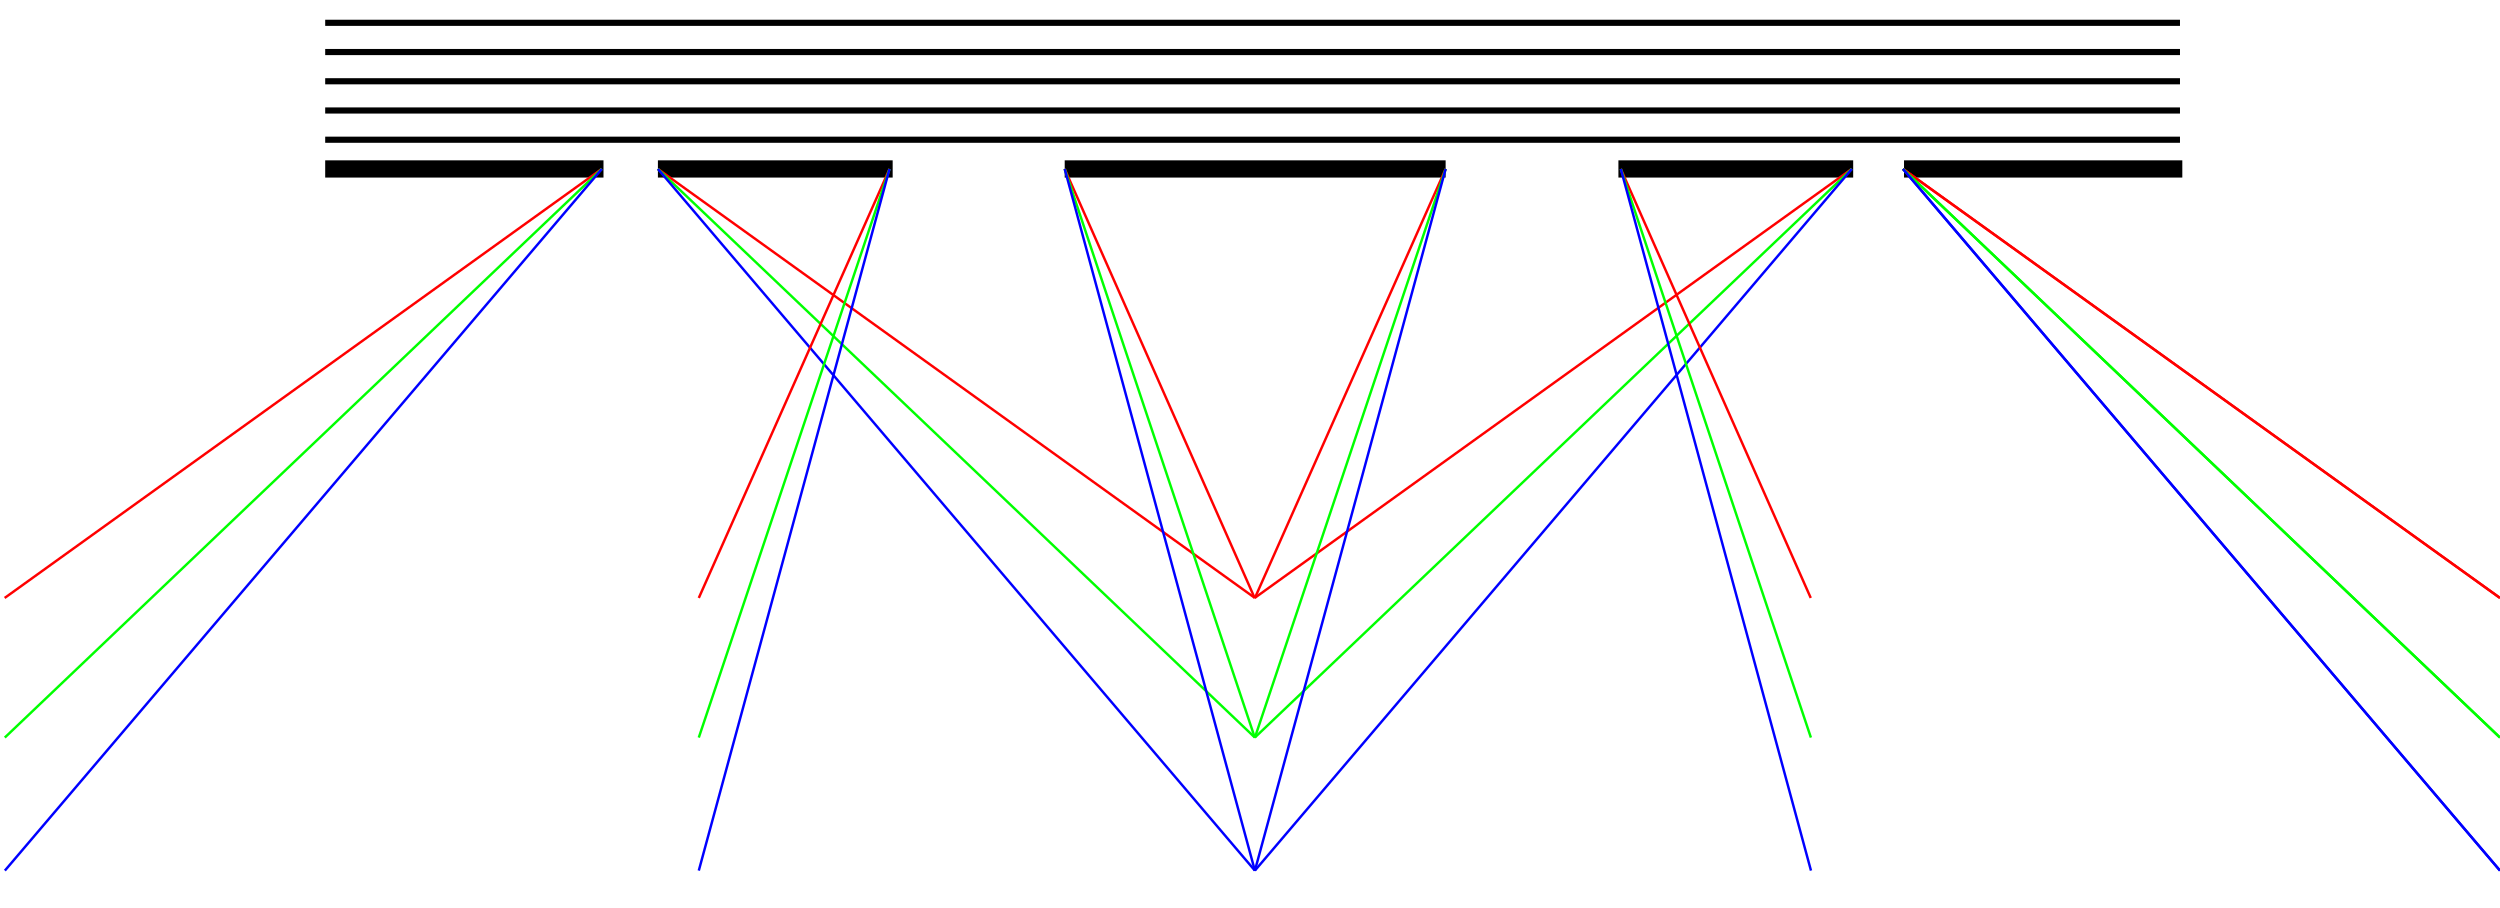
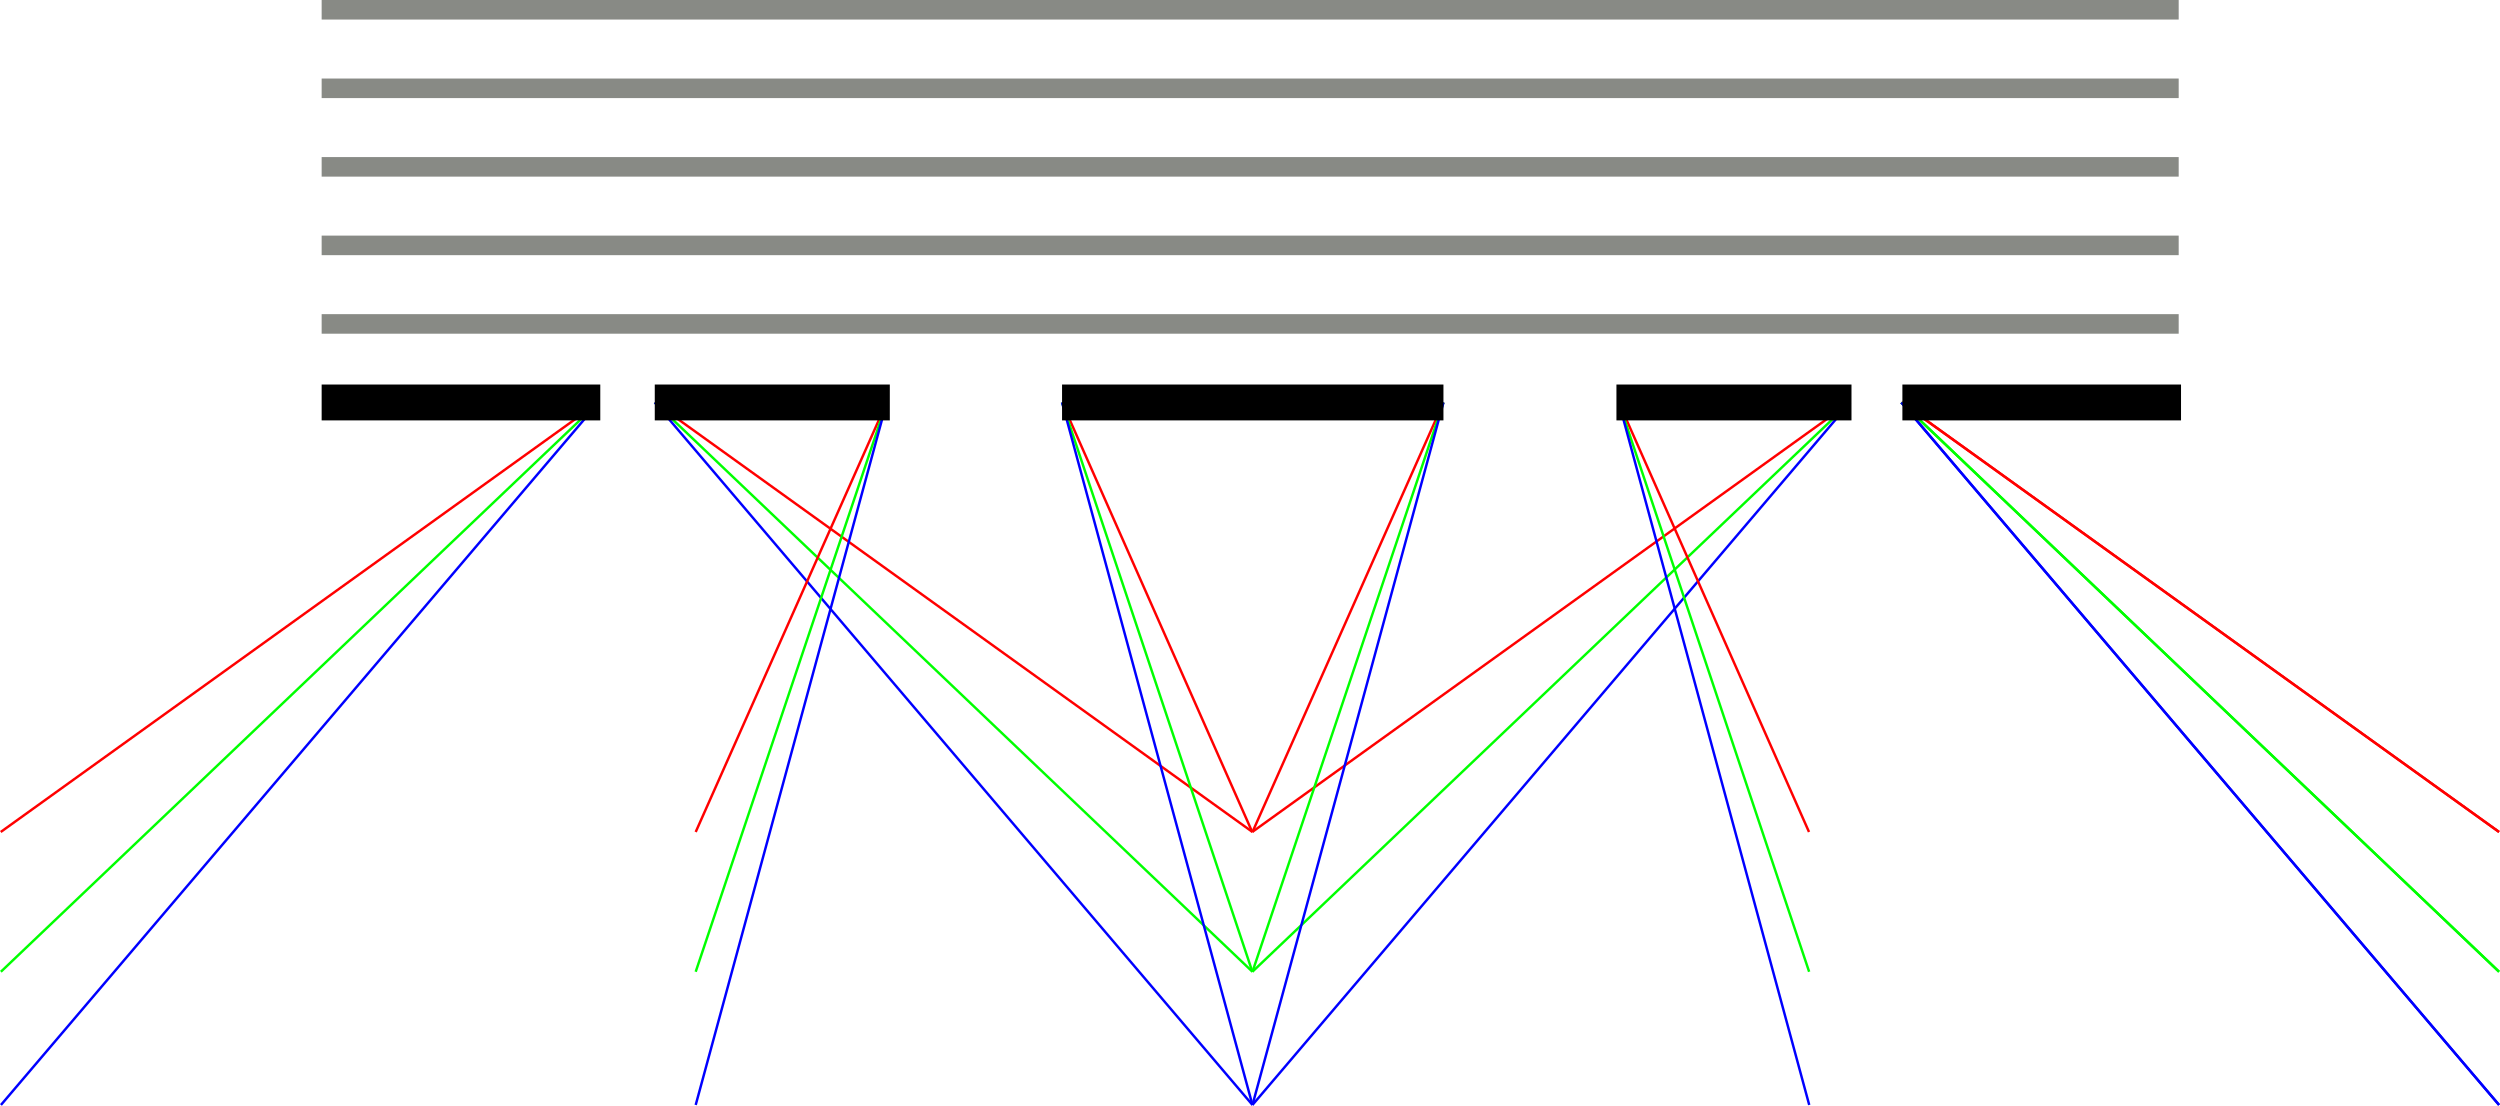
- <svg xmlns="http://www.w3.org/2000/svg" version="1.1" id="svg2" width="1016" height="369" viewBox="0 0 1016 369">
+ <svg xmlns="http://www.w3.org/2000/svg" version="1.1" id="svg2" width="1014.769" height="448.833" viewBox="0 0 1014.769 448.833">
  <defs id="defs6">
    </defs>
-   <path style="fill:none;stroke:#000000;stroke-width:2.5;stroke-linecap:butt;stroke-linejoin:miter;stroke-miterlimit:4;stroke-dasharray:none;stroke-opacity:1" d="M 132.159,9.269 H 885.945" id="path821" />
-   <path style="fill:none;stroke:#000000;stroke-width:2.5;stroke-linecap:butt;stroke-linejoin:miter;stroke-miterlimit:4;stroke-dasharray:none;stroke-opacity:1" d="M 132.159,21.147 H 885.945" id="path821-9" />
-   <path style="fill:none;stroke:#000000;stroke-width:2.5;stroke-linecap:butt;stroke-linejoin:miter;stroke-miterlimit:4;stroke-dasharray:none;stroke-opacity:1" d="M 132.159,33.026 H 885.945" id="path821-9-6" />
-   <path style="fill:none;stroke:#000000;stroke-width:2.5;stroke-linecap:butt;stroke-linejoin:miter;stroke-miterlimit:4;stroke-dasharray:none;stroke-opacity:1" d="M 132.159,44.904 H 885.945" id="path821-9-6-2" />
-   <path style="fill:none;stroke:#000000;stroke-width:2.5;stroke-linecap:butt;stroke-linejoin:miter;stroke-miterlimit:4;stroke-dasharray:none;stroke-opacity:1" d="M 132.159,56.783 H 885.945" id="path821-9-6-2-6" />
-   <path style="fill:none;stroke:#000000;stroke-width:7;stroke-linecap:butt;stroke-linejoin:miter;stroke-miterlimit:4;stroke-dasharray:none;stroke-opacity:1" d="M 132.159,68.662 H 245.259" id="path897" />
-   <path style="fill:none;stroke:#000000;stroke-width:7;stroke-linecap:butt;stroke-linejoin:miter;stroke-miterlimit:4;stroke-dasharray:none;stroke-opacity:1" d="M 773.794,68.662 H 886.893" id="path897-3" />
-   <path style="fill:none;stroke:#000000;stroke-width:7;stroke-linecap:butt;stroke-linejoin:miter;stroke-miterlimit:4;stroke-dasharray:none;stroke-opacity:1" d="m 267.373,68.662 h 95.408" id="path929" />
-   <path style="fill:none;stroke:#000000;stroke-width:7;stroke-linecap:butt;stroke-linejoin:miter;stroke-miterlimit:4;stroke-dasharray:none;stroke-opacity:1" d="m 657.724,68.662 h 95.408" id="path929-1" />
-   <path style="fill:none;stroke:#000000;stroke-width:7;stroke-linecap:butt;stroke-linejoin:miter;stroke-miterlimit:4;stroke-dasharray:none;stroke-opacity:1" d="M 432.695,68.662 H 587.504" id="path951" />
-   <path style="fill:none;stroke:#ff0000;stroke-width:1px;stroke-linecap:butt;stroke-linejoin:miter;stroke-opacity:1" d="M 267.373,68.662 509.988,243.008" id="path1022" />
-   <path style="fill:none;stroke:#00ff00;stroke-width:1px;stroke-linecap:butt;stroke-linejoin:miter;stroke-opacity:1" d="M 267.373,68.662 509.988,299.749" id="path1026" />
-   <path style="fill:none;stroke:#0000ff;stroke-width:1px;stroke-linecap:butt;stroke-linejoin:miter;stroke-opacity:1" d="M 267.373,68.662 509.988,353.81" id="path1030" />
-   <path id="path1034" d="M 752.506,68.662 509.891,243.008" style="fill:none;stroke:#ff0000;stroke-width:1px;stroke-linecap:butt;stroke-linejoin:miter;stroke-opacity:1" />
-   <path id="path1038" d="M 752.559,68.662 509.944,299.749" style="fill:none;stroke:#00ff00;stroke-width:1px;stroke-linecap:butt;stroke-linejoin:miter;stroke-opacity:1" />
-   <path id="path1042" d="M 752.595,68.662 509.98,353.81" style="fill:none;stroke:#0000ff;stroke-width:1px;stroke-linecap:butt;stroke-linejoin:miter;stroke-opacity:1" />
-   <path id="path1076" d="M 773.373,68.662 1015.988,243.008" style="fill:none;stroke:#ff0000;stroke-width:1px;stroke-linecap:butt;stroke-linejoin:miter;stroke-opacity:1" />
-   <path id="path1080" d="M 773.373,68.662 1015.988,299.749" style="fill:none;stroke:#00ff00;stroke-width:1px;stroke-linecap:butt;stroke-linejoin:miter;stroke-opacity:1" />
-   <path id="path1084" d="M 773.373,68.662 1015.988,353.81" style="fill:none;stroke:#0000ff;stroke-width:1px;stroke-linecap:butt;stroke-linejoin:miter;stroke-opacity:1" />
-   <path style="fill:none;stroke:#ff0000;stroke-width:1px;stroke-linecap:butt;stroke-linejoin:miter;stroke-opacity:1" d="M 773.373,68.662 1015.988,243.008" id="path1088" />
-   <path style="fill:none;stroke:#00ff00;stroke-width:1px;stroke-linecap:butt;stroke-linejoin:miter;stroke-opacity:1" d="M 773.373,68.662 1015.988,299.749" id="path1092" />
-   <path style="fill:none;stroke:#0000ff;stroke-width:1px;stroke-linecap:butt;stroke-linejoin:miter;stroke-opacity:1" d="M 773.373,68.662 1015.988,353.81" id="path1096" />
-   <path style="fill:none;stroke:#ff0000;stroke-width:1px;stroke-linecap:butt;stroke-linejoin:miter;stroke-opacity:1" d="M 244.506,68.662 1.891,243.008" id="path1100" />
-   <path style="fill:none;stroke:#00ff00;stroke-width:1px;stroke-linecap:butt;stroke-linejoin:miter;stroke-opacity:1" d="M 244.559,68.662 1.944,299.749" id="path1104" />
-   <path style="fill:none;stroke:#0000ff;stroke-width:1px;stroke-linecap:butt;stroke-linejoin:miter;stroke-opacity:1" d="M 244.595,68.662 1.98,353.81" id="path1108" />
-   <path style="fill:none;stroke:#ff0000;stroke-width:1px;stroke-linecap:butt;stroke-linejoin:miter;stroke-opacity:1" d="M 587.504,68.662 509.988,243.008" id="path1112" />
-   <path style="fill:none;stroke:#00ff00;stroke-width:1px;stroke-linecap:butt;stroke-linejoin:miter;stroke-opacity:1" d="M 587.504,68.662 509.988,299.749" id="path1116" />
-   <path style="fill:none;stroke:#0000ff;stroke-width:1px;stroke-linecap:butt;stroke-linejoin:miter;stroke-opacity:1" d="M 587.504,68.662 509.988,353.81" id="path1120" />
-   <path style="fill:none;stroke:#ff0000;stroke-width:1px;stroke-linecap:butt;stroke-linejoin:miter;stroke-opacity:1" d="m 432.695,68.662 77.196,174.347" id="path1124" />
-   <path style="fill:none;stroke:#00ff00;stroke-width:1px;stroke-linecap:butt;stroke-linejoin:miter;stroke-opacity:1" d="m 432.695,68.662 77.249,231.088" id="path1132" />
-   <path style="fill:none;stroke:#0000ff;stroke-width:1px;stroke-linecap:butt;stroke-linejoin:miter;stroke-opacity:1" d="m 432.695,68.662 77.285,285.148" id="path1136" />
-   <path id="path1140" d="M 361.504,68.662 283.988,243.008" style="fill:none;stroke:#ff0000;stroke-width:1px;stroke-linecap:butt;stroke-linejoin:miter;stroke-opacity:1" />
-   <path id="path1144" d="M 361.504,68.662 283.988,299.749" style="fill:none;stroke:#00ff00;stroke-width:1px;stroke-linecap:butt;stroke-linejoin:miter;stroke-opacity:1" />
-   <path id="path1148" d="M 361.504,68.662 283.988,353.81" style="fill:none;stroke:#0000ff;stroke-width:1px;stroke-linecap:butt;stroke-linejoin:miter;stroke-opacity:1" />
-   <path id="path1152" d="m 658.695,68.662 77.196,174.347" style="fill:none;stroke:#ff0000;stroke-width:1px;stroke-linecap:butt;stroke-linejoin:miter;stroke-opacity:1" />
-   <path id="path1156" d="m 658.695,68.662 77.249,231.088" style="fill:none;stroke:#00ff00;stroke-width:1px;stroke-linecap:butt;stroke-linejoin:miter;stroke-opacity:1" />
-   <path id="path1160" d="m 658.695,68.662 77.285,285.148" style="fill:none;stroke:#0000ff;stroke-width:1px;stroke-linecap:butt;stroke-linejoin:miter;stroke-opacity:1" />
+   <path style="fill:none;stroke:#888a85;stroke-width:7.937;stroke-linecap:butt;stroke-linejoin:miter;stroke-miterlimit:4;stroke-dasharray:none;stroke-opacity:1" d="M 132.159,9.269 H 885.945" id="path821" transform="translate(-1.599308,-5.300156)" />
+   <path style="fill:none;stroke:#888a85;stroke-width:7.937;stroke-linecap:butt;stroke-linejoin:miter;stroke-miterlimit:4;stroke-dasharray:none;stroke-opacity:1" d="M 132.159,21.147 H 885.945" id="path821-9" transform="translate(-1.599308,14.69981)" />
+   <path style="fill:none;stroke:#888a85;stroke-width:7.937;stroke-linecap:butt;stroke-linejoin:miter;stroke-miterlimit:4;stroke-dasharray:none;stroke-opacity:1" d="M 132.159,33.026 H 885.945" id="path821-9-6" transform="translate(-1.599308,34.69984)" />
+   <path style="fill:none;stroke:#888a85;stroke-width:7.937;stroke-linecap:butt;stroke-linejoin:miter;stroke-miterlimit:4;stroke-dasharray:none;stroke-opacity:1" d="M 132.159,44.904 H 885.945" id="path821-9-6-2" transform="translate(-1.599308,54.69984)" />
+   <path style="fill:none;stroke:#888a85;stroke-width:7.937;stroke-linecap:butt;stroke-linejoin:miter;stroke-miterlimit:4;stroke-dasharray:none;stroke-opacity:1" d="M 132.159,56.783 H 885.945" id="path821-9-6-2-6" transform="translate(-1.599308,74.69984)" />
+   <path style="fill:none;stroke:#ff0000;stroke-width:1px;stroke-linecap:butt;stroke-linejoin:miter;stroke-opacity:1" d="M 267.373,68.662 509.988,243.008" id="path1022" transform="translate(-1.599308,94.69984)" />
+   <path style="fill:none;stroke:#00ff00;stroke-width:1px;stroke-linecap:butt;stroke-linejoin:miter;stroke-opacity:1" d="M 267.373,68.662 509.988,299.749" id="path1026" transform="translate(-1.599308,94.69984)" />
+   <path style="fill:none;stroke:#0000ff;stroke-width:1px;stroke-linecap:butt;stroke-linejoin:miter;stroke-opacity:1" d="M 267.373,68.662 509.988,353.81" id="path1030" transform="translate(-1.599308,94.69984)" />
+   <path id="path1034" d="M 752.506,68.662 509.891,243.008" style="fill:none;stroke:#ff0000;stroke-width:1px;stroke-linecap:butt;stroke-linejoin:miter;stroke-opacity:1" transform="translate(-1.599308,94.69984)" />
+   <path id="path1038" d="M 752.559,68.662 509.944,299.749" style="fill:none;stroke:#00ff00;stroke-width:1px;stroke-linecap:butt;stroke-linejoin:miter;stroke-opacity:1" transform="translate(-1.599308,94.69984)" />
+   <path id="path1042" d="M 752.595,68.662 509.98,353.81" style="fill:none;stroke:#0000ff;stroke-width:1px;stroke-linecap:butt;stroke-linejoin:miter;stroke-opacity:1" transform="translate(-1.599308,94.69984)" />
+   <path id="path1076" d="M 773.373,68.662 1015.988,243.008" style="fill:none;stroke:#ff0000;stroke-width:1px;stroke-linecap:butt;stroke-linejoin:miter;stroke-opacity:1" transform="translate(-1.599308,94.69984)" />
+   <path id="path1080" d="M 773.373,68.662 1015.988,299.749" style="fill:none;stroke:#00ff00;stroke-width:1px;stroke-linecap:butt;stroke-linejoin:miter;stroke-opacity:1" transform="translate(-1.599308,94.69984)" />
+   <path id="path1084" d="M 773.373,68.662 1015.988,353.81" style="fill:none;stroke:#0000ff;stroke-width:1px;stroke-linecap:butt;stroke-linejoin:miter;stroke-opacity:1" transform="translate(-1.599308,94.69984)" />
+   <path style="fill:none;stroke:#ff0000;stroke-width:1px;stroke-linecap:butt;stroke-linejoin:miter;stroke-opacity:1" d="M 773.373,68.662 1015.988,243.008" id="path1088" transform="translate(-1.599308,94.69984)" />
+   <path style="fill:none;stroke:#00ff00;stroke-width:1px;stroke-linecap:butt;stroke-linejoin:miter;stroke-opacity:1" d="M 773.373,68.662 1015.988,299.749" id="path1092" transform="translate(-1.599308,94.69984)" />
+   <path style="fill:none;stroke:#0000ff;stroke-width:1px;stroke-linecap:butt;stroke-linejoin:miter;stroke-opacity:1" d="M 773.373,68.662 1015.988,353.81" id="path1096" transform="translate(-1.599308,94.69984)" />
+   <path style="fill:none;stroke:#ff0000;stroke-width:1px;stroke-linecap:butt;stroke-linejoin:miter;stroke-opacity:1" d="M 244.506,68.662 1.891,243.008" id="path1100" transform="translate(-1.599308,94.69984)" />
+   <path style="fill:none;stroke:#00ff00;stroke-width:1px;stroke-linecap:butt;stroke-linejoin:miter;stroke-opacity:1" d="M 244.559,68.662 1.944,299.749" id="path1104" transform="translate(-1.599308,94.69984)" />
+   <path style="fill:none;stroke:#0000ff;stroke-width:1px;stroke-linecap:butt;stroke-linejoin:miter;stroke-opacity:1" d="M 244.595,68.662 1.98,353.81" id="path1108" transform="translate(-1.599308,94.69984)" />
+   <path style="fill:none;stroke:#ff0000;stroke-width:1px;stroke-linecap:butt;stroke-linejoin:miter;stroke-opacity:1" d="M 587.504,68.662 509.988,243.008" id="path1112" transform="translate(-1.599308,94.69984)" />
+   <path style="fill:none;stroke:#00ff00;stroke-width:1px;stroke-linecap:butt;stroke-linejoin:miter;stroke-opacity:1" d="M 587.504,68.662 509.988,299.749" id="path1116" transform="translate(-1.599308,94.69984)" />
+   <path style="fill:none;stroke:#0000ff;stroke-width:1px;stroke-linecap:butt;stroke-linejoin:miter;stroke-opacity:1" d="M 587.504,68.662 509.988,353.81" id="path1120" transform="translate(-1.599308,94.69984)" />
+   <path style="fill:none;stroke:#ff0000;stroke-width:1px;stroke-linecap:butt;stroke-linejoin:miter;stroke-opacity:1" d="m 432.695,68.662 77.196,174.347" id="path1124" transform="translate(-1.599308,94.69984)" />
+   <path style="fill:none;stroke:#00ff00;stroke-width:1px;stroke-linecap:butt;stroke-linejoin:miter;stroke-opacity:1" d="m 432.695,68.662 77.249,231.088" id="path1132" transform="translate(-1.599308,94.69984)" />
+   <path style="fill:none;stroke:#0000ff;stroke-width:1px;stroke-linecap:butt;stroke-linejoin:miter;stroke-opacity:1" d="m 432.695,68.662 77.285,285.148" id="path1136" transform="translate(-1.599308,94.69984)" />
+   <path id="path1140" d="M 361.504,68.662 283.988,243.008" style="fill:none;stroke:#ff0000;stroke-width:1px;stroke-linecap:butt;stroke-linejoin:miter;stroke-opacity:1" transform="translate(-1.599308,94.69984)" />
+   <path id="path1144" d="M 361.504,68.662 283.988,299.749" style="fill:none;stroke:#00ff00;stroke-width:1px;stroke-linecap:butt;stroke-linejoin:miter;stroke-opacity:1" transform="translate(-1.599308,94.69984)" />
+   <path id="path1148" d="M 361.504,68.662 283.988,353.81" style="fill:none;stroke:#0000ff;stroke-width:1px;stroke-linecap:butt;stroke-linejoin:miter;stroke-opacity:1" transform="translate(-1.599308,94.69984)" />
+   <path id="path1152" d="m 658.695,68.662 77.196,174.347" style="fill:none;stroke:#ff0000;stroke-width:1px;stroke-linecap:butt;stroke-linejoin:miter;stroke-opacity:1" transform="translate(-1.599308,94.69984)" />
+   <path style="fill:none;stroke:#000000;stroke-width:14.559;stroke-linecap:butt;stroke-linejoin:miter;stroke-miterlimit:4;stroke-dasharray:none;stroke-opacity:1" d="M 132.159,68.662 H 245.259" id="path897" transform="translate(-1.599308,94.69984)" />
+   <path id="path1156" d="m 658.695,68.662 77.249,231.088" style="fill:none;stroke:#00ff00;stroke-width:1px;stroke-linecap:butt;stroke-linejoin:miter;stroke-opacity:1" transform="translate(-1.599308,94.69984)" />
+   <path style="fill:none;stroke:#000000;stroke-width:14.559;stroke-linecap:butt;stroke-linejoin:miter;stroke-miterlimit:4;stroke-dasharray:none;stroke-opacity:1" d="M 773.794,68.662 H 886.893" id="path897-3" transform="translate(-1.599308,94.69984)" />
+   <path id="path1160" d="m 658.695,68.662 77.285,285.148" style="fill:none;stroke:#0000ff;stroke-width:1px;stroke-linecap:butt;stroke-linejoin:miter;stroke-opacity:1" transform="translate(-1.599308,94.69984)" />
+   <path style="fill:none;stroke:#000000;stroke-width:14.559;stroke-linecap:butt;stroke-linejoin:miter;stroke-miterlimit:4;stroke-dasharray:none;stroke-opacity:1" d="m 267.373,68.662 h 95.408" id="path929" transform="translate(-1.599308,94.69984)" />
+   <path style="fill:none;stroke:#000000;stroke-width:14.559;stroke-linecap:butt;stroke-linejoin:miter;stroke-miterlimit:4;stroke-dasharray:none;stroke-opacity:1" d="m 657.724,68.662 h 95.408" id="path929-1" transform="translate(-1.599308,94.69984)" />
+   <path style="fill:none;stroke:#000000;stroke-width:14.559;stroke-linecap:butt;stroke-linejoin:miter;stroke-miterlimit:4;stroke-dasharray:none;stroke-opacity:1" d="M 432.695,68.662 H 587.504" id="path951" transform="translate(-1.599308,94.69984)" />
</svg>
